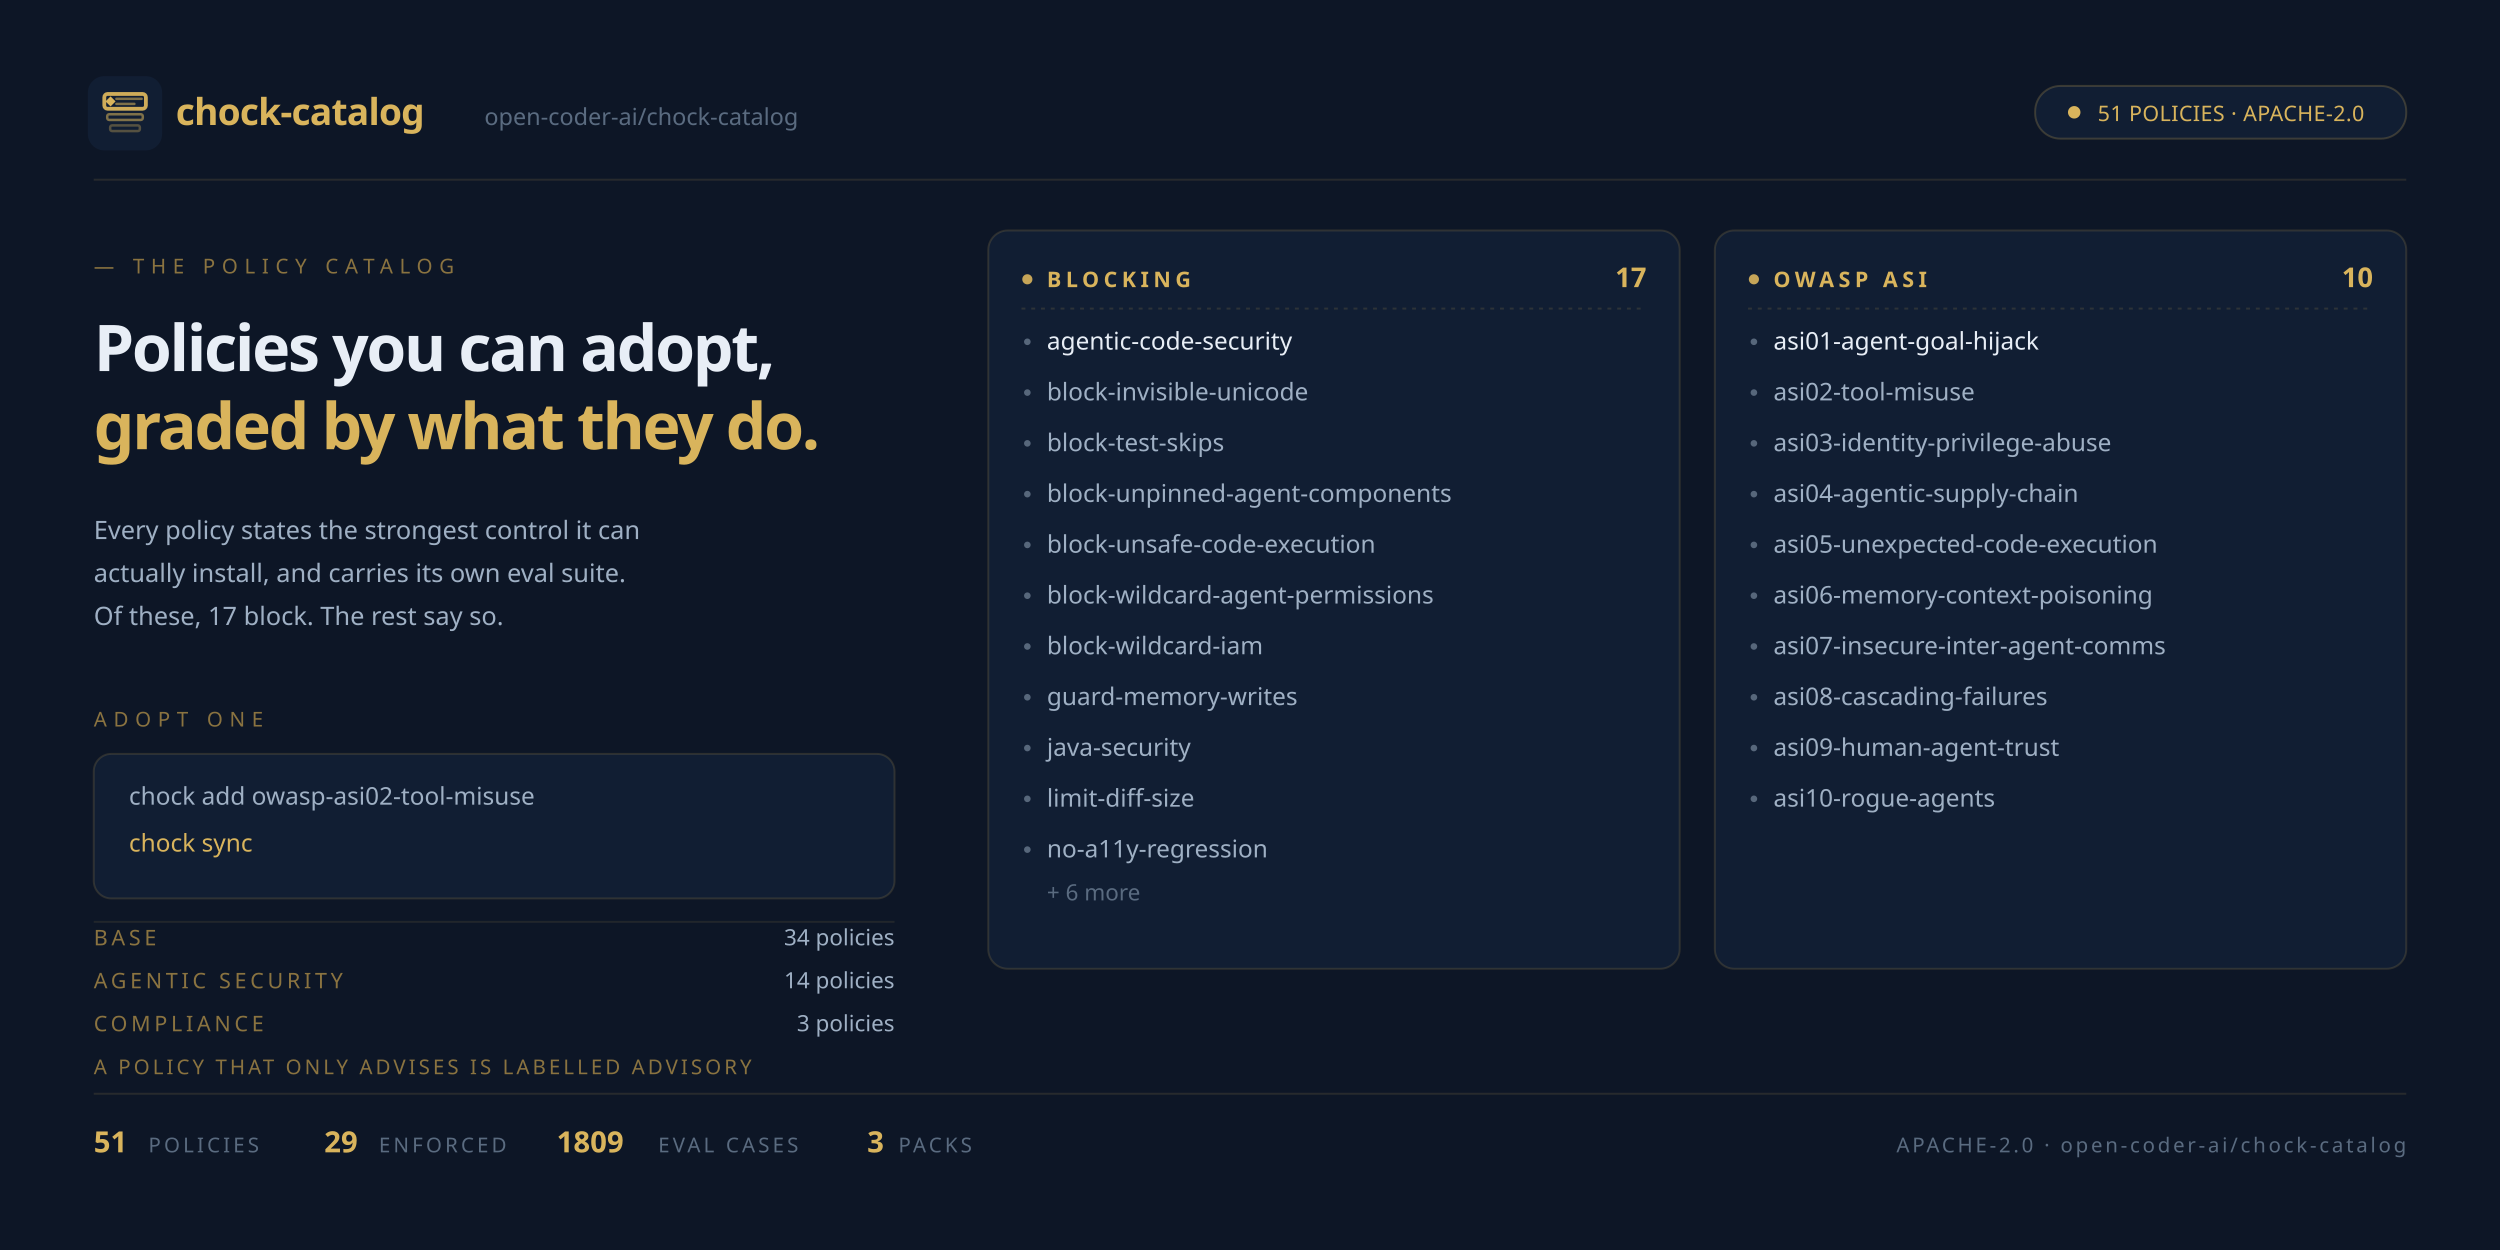
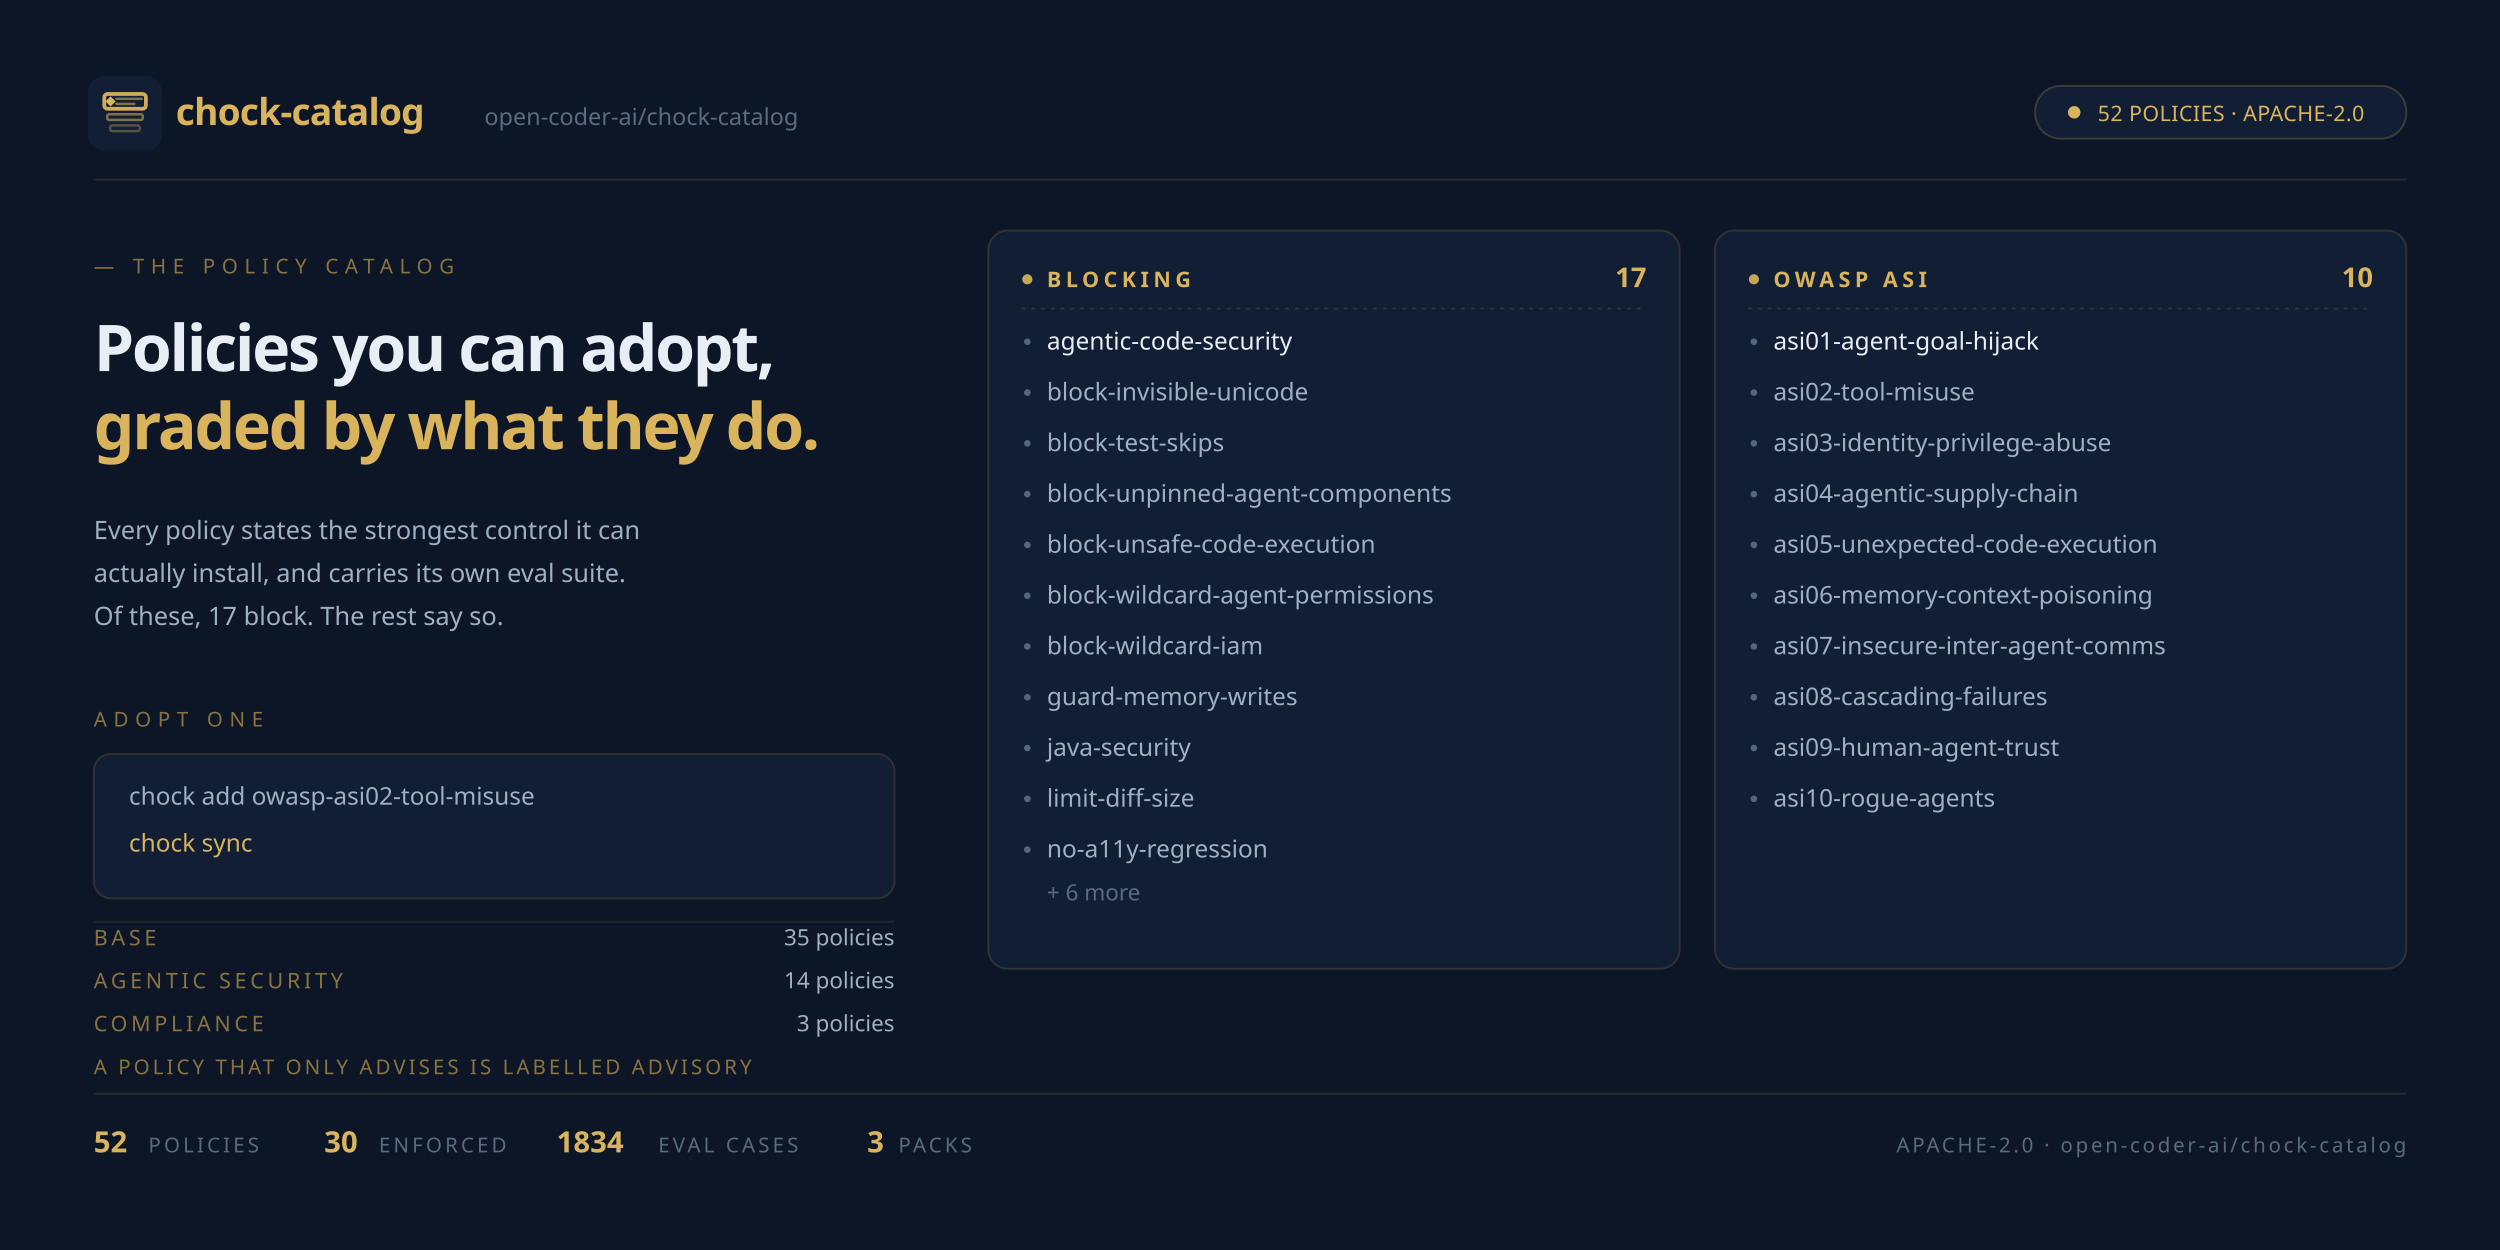
- <svg xmlns="http://www.w3.org/2000/svg" width="1280" height="640" viewBox="0 0 1280 640" role="img" aria-label="chock-catalog — the policy catalog for chock: policies you can adopt, graded by what they actually enforce. 51 policies across 3 packs (agentic-security 14, base 34, compliance 3); 29 enforced (20 at commit, 9 at pre-tool-use) and 22 advisory; 1809 eval cases. The 17 blocking policies: agentic-code-security, block-invisible-unicode, block-test-skips, block-unpinned-agent-components, block-unsafe-code-execution, block-wildcard-agent-permissions, block-wildcard-iam, guard-memory-writes, java-security, limit-diff-size, no-a11y-regression, pin-github-actions, protect-main-branch, protect-test-integrity, scan-secrets, scan-suppression-markers, verify-dependency-exists. Full OWASP Agentic Security Initiative top ten coverage, ASI01 through ASI10. Apache-2.0.">
+ <svg xmlns="http://www.w3.org/2000/svg" width="1280" height="640" viewBox="0 0 1280 640" role="img" aria-label="chock-catalog — the policy catalog for chock: policies you can adopt, graded by what they actually enforce. 52 policies across 3 packs (agentic-security 14, base 35, compliance 3); 30 enforced (20 at commit, 10 at pre-tool-use) and 22 advisory; 1834 eval cases. The 17 blocking policies: agentic-code-security, block-invisible-unicode, block-test-skips, block-unpinned-agent-components, block-unsafe-code-execution, block-wildcard-agent-permissions, block-wildcard-iam, guard-memory-writes, java-security, limit-diff-size, no-a11y-regression, pin-github-actions, protect-main-branch, protect-test-integrity, scan-secrets, scan-suppression-markers, verify-dependency-exists. Full OWASP Agentic Security Initiative top ten coverage, ASI01 through ASI10. Apache-2.0.">
  <rect width="1280" height="640" fill="#0D1626" />
  <rect x="45.0" y="39.0" width="38" height="38" rx="8.4" fill="#111E33" />
  <rect x="56.4" y="64.2" width="15.2" height="2.9" rx="1.0" fill="none" stroke="#D9B45C" stroke-width="1.29" stroke-opacity="0.34" />
  <rect x="54.9" y="58.5" width="18.2" height="2.9" rx="1.0" fill="none" stroke="#D9B45C" stroke-width="1.29" stroke-opacity="0.55" />
  <rect x="53.4" y="48.1" width="21.3" height="7.6" rx="1.7" fill="none" stroke="#D9B45C" stroke-width="1.94" stroke-opacity="0.95" />
  <rect x="54.77" y="50.10" width="3.65" height="3.65" transform="rotate(45 56.59 51.92)" fill="#D9B45C" />
  <line x1="59.6" y1="50.6" x2="72.5" y2="50.6" stroke="#D9B45C" stroke-width="1.29" stroke-opacity="0.55" stroke-linecap="round" />
  <line x1="59.6" y1="53.2" x2="68.8" y2="53.2" stroke="#D9B45C" stroke-width="1.29" stroke-opacity="0.55" stroke-linecap="round" />
  <text x="90" y="64" font-family="Geist Mono" font-size="19" font-weight="700" letter-spacing="-0.4" fill="#D9B45C">chock-catalog</text>
  <text x="248" y="64" font-family="Geist Mono" font-size="12" fill="#5A6B80">open-coder-ai/chock-catalog</text>
  <rect x="1042" y="44" width="190" height="27" rx="13" fill="#111E33" stroke="#D9B45C" stroke-opacity="0.22" />
  <circle cx="1062" cy="57.5" r="3.2" fill="#D9B45C" />
-   <text x="1074" y="62" font-family="Geist Mono" font-size="11" letter-spacing="0.2" fill="#D9B45C">51 POLICIES · APACHE-2.0</text>
+   <text x="1074" y="62" font-family="Geist Mono" font-size="11" letter-spacing="0.2" fill="#D9B45C">52 POLICIES · APACHE-2.0</text>
  <line x1="48" y1="92" x2="1232" y2="92" stroke="#D9B45C" stroke-opacity="0.13" stroke-width="1" />
  <text x="48" y="140" font-family="Geist Mono" font-size="10.5" letter-spacing="3.4" fill="#8A7340">— THE POLICY CATALOG</text>
  <text x="48" y="190" font-family="Geist Mono" font-size="33" font-weight="700" letter-spacing="-1.2" fill="#E8EEF6">Policies you can adopt,</text>
  <text x="48" y="230" font-family="Geist Mono" font-size="33" font-weight="700" letter-spacing="-1.2" fill="#D9B45C">graded by what they do.</text>
  <text x="48" y="276" font-family="Geist Mono" font-size="13" fill="#9FB0C4">Every policy states the strongest control it can</text>
  <text x="48" y="298" font-family="Geist Mono" font-size="13" fill="#9FB0C4">actually install, and carries its own eval suite.</text>
  <text x="48" y="320" font-family="Geist Mono" font-size="13" fill="#9FB0C4">Of these, 17 block. The rest say so.</text>
  <text x="48" y="372" font-family="Geist Mono" font-size="10.5" letter-spacing="3.4" fill="#8A7340">ADOPT ONE</text>
  <rect x="48" y="386" width="410" height="74" rx="9" fill="#111E33" stroke="#D9B45C" stroke-opacity="0.16" />
  <text x="66" y="412" font-family="Geist Mono" font-size="12.5" fill="#9FB0C4">chock add owasp-asi02-tool-misuse</text>
  <text x="66" y="436" font-family="Geist Mono" font-size="12.5" fill="#D9B45C">chock sync</text>
  <line x1="48" y1="472" x2="458" y2="472" stroke="#D9B45C" stroke-opacity="0.10" stroke-width="1" />
  <text x="48" y="484" font-family="Geist Mono" font-size="11" letter-spacing="1.9" fill="#8A7340">BASE</text>
-   <text x="458" y="484" font-family="Geist Mono" font-size="11.5" text-anchor="end" fill="#9FB0C4">34 policies</text>
+   <text x="458" y="484" font-family="Geist Mono" font-size="11.5" text-anchor="end" fill="#9FB0C4">35 policies</text>
  <text x="48" y="506" font-family="Geist Mono" font-size="11" letter-spacing="1.9" fill="#8A7340">AGENTIC SECURITY</text>
  <text x="458" y="506" font-family="Geist Mono" font-size="11.5" text-anchor="end" fill="#9FB0C4">14 policies</text>
  <text x="48" y="528" font-family="Geist Mono" font-size="11" letter-spacing="1.9" fill="#8A7340">COMPLIANCE</text>
  <text x="458" y="528" font-family="Geist Mono" font-size="11.5" text-anchor="end" fill="#9FB0C4">3 policies</text>
  <text x="48" y="550" font-family="Geist Mono" font-size="10.5" letter-spacing="1.55" fill="#8A7340">A POLICY THAT ONLY ADVISES IS LABELLED ADVISORY</text>
  <rect x="506" y="118" width="354" height="378" rx="10" fill="#111E33" stroke="#D9B45C" stroke-opacity="0.16" stroke-width="1" />
  <circle cx="526" cy="143" r="2.6" fill="#D9B45C" fill-opacity="0.9" />
  <text x="536" y="147" font-family="Geist Mono" font-size="11" font-weight="700" letter-spacing="2.3" fill="#D9B45C">BLOCKING</text>
  <text x="843" y="147" font-family="Geist Mono" font-size="14" font-weight="700" text-anchor="end" fill="#D9B45C">17</text>
  <line x1="523" y1="158" x2="843" y2="158" stroke="#D9B45C" stroke-opacity="0.14" stroke-width="1" stroke-dasharray="2 3" />
  <circle cx="526" cy="175" r="1.7" fill="#9FB0C4" fill-opacity="0.5" />
  <text x="536" y="179" font-family="Geist Mono" font-size="12.5" fill="#E8EEF6">agentic-code-security</text>
  <circle cx="526" cy="201" r="1.7" fill="#9FB0C4" fill-opacity="0.5" />
  <text x="536" y="205" font-family="Geist Mono" font-size="12.5" fill="#9FB0C4">block-invisible-unicode</text>
  <circle cx="526" cy="227" r="1.7" fill="#9FB0C4" fill-opacity="0.5" />
  <text x="536" y="231" font-family="Geist Mono" font-size="12.5" fill="#9FB0C4">block-test-skips</text>
  <circle cx="526" cy="253" r="1.7" fill="#9FB0C4" fill-opacity="0.5" />
  <text x="536" y="257" font-family="Geist Mono" font-size="12.5" fill="#9FB0C4">block-unpinned-agent-components</text>
  <circle cx="526" cy="279" r="1.7" fill="#9FB0C4" fill-opacity="0.5" />
  <text x="536" y="283" font-family="Geist Mono" font-size="12.5" fill="#9FB0C4">block-unsafe-code-execution</text>
  <circle cx="526" cy="305" r="1.7" fill="#9FB0C4" fill-opacity="0.5" />
  <text x="536" y="309" font-family="Geist Mono" font-size="12.5" fill="#9FB0C4">block-wildcard-agent-permissions</text>
  <circle cx="526" cy="331" r="1.7" fill="#9FB0C4" fill-opacity="0.5" />
  <text x="536" y="335" font-family="Geist Mono" font-size="12.5" fill="#9FB0C4">block-wildcard-iam</text>
  <circle cx="526" cy="357" r="1.7" fill="#9FB0C4" fill-opacity="0.5" />
  <text x="536" y="361" font-family="Geist Mono" font-size="12.5" fill="#9FB0C4">guard-memory-writes</text>
  <circle cx="526" cy="383" r="1.7" fill="#9FB0C4" fill-opacity="0.5" />
  <text x="536" y="387" font-family="Geist Mono" font-size="12.5" fill="#9FB0C4">java-security</text>
  <circle cx="526" cy="409" r="1.7" fill="#9FB0C4" fill-opacity="0.5" />
  <text x="536" y="413" font-family="Geist Mono" font-size="12.5" fill="#9FB0C4">limit-diff-size</text>
  <circle cx="526" cy="435" r="1.7" fill="#9FB0C4" fill-opacity="0.5" />
  <text x="536" y="439" font-family="Geist Mono" font-size="12.5" fill="#9FB0C4">no-a11y-regression</text>
  <text x="536" y="461" font-family="Geist Mono" font-size="11.5" fill="#5A6B80">+ 6 more</text>
  <rect x="878" y="118" width="354" height="378" rx="10" fill="#111E33" stroke="#D9B45C" stroke-opacity="0.16" stroke-width="1" />
  <circle cx="898" cy="143" r="2.6" fill="#D9B45C" fill-opacity="0.9" />
  <text x="908" y="147" font-family="Geist Mono" font-size="11" font-weight="700" letter-spacing="2.3" fill="#D9B45C">OWASP ASI</text>
  <text x="1215" y="147" font-family="Geist Mono" font-size="14" font-weight="700" text-anchor="end" fill="#D9B45C">10</text>
  <line x1="895" y1="158" x2="1215" y2="158" stroke="#D9B45C" stroke-opacity="0.14" stroke-width="1" stroke-dasharray="2 3" />
  <circle cx="898" cy="175" r="1.7" fill="#9FB0C4" fill-opacity="0.5" />
  <text x="908" y="179" font-family="Geist Mono" font-size="12.5" fill="#E8EEF6">asi01-agent-goal-hijack</text>
  <circle cx="898" cy="201" r="1.7" fill="#9FB0C4" fill-opacity="0.5" />
  <text x="908" y="205" font-family="Geist Mono" font-size="12.5" fill="#9FB0C4">asi02-tool-misuse</text>
  <circle cx="898" cy="227" r="1.7" fill="#9FB0C4" fill-opacity="0.5" />
  <text x="908" y="231" font-family="Geist Mono" font-size="12.5" fill="#9FB0C4">asi03-identity-privilege-abuse</text>
  <circle cx="898" cy="253" r="1.7" fill="#9FB0C4" fill-opacity="0.5" />
  <text x="908" y="257" font-family="Geist Mono" font-size="12.5" fill="#9FB0C4">asi04-agentic-supply-chain</text>
  <circle cx="898" cy="279" r="1.7" fill="#9FB0C4" fill-opacity="0.5" />
  <text x="908" y="283" font-family="Geist Mono" font-size="12.5" fill="#9FB0C4">asi05-unexpected-code-execution</text>
  <circle cx="898" cy="305" r="1.7" fill="#9FB0C4" fill-opacity="0.5" />
  <text x="908" y="309" font-family="Geist Mono" font-size="12.5" fill="#9FB0C4">asi06-memory-context-poisoning</text>
  <circle cx="898" cy="331" r="1.7" fill="#9FB0C4" fill-opacity="0.5" />
  <text x="908" y="335" font-family="Geist Mono" font-size="12.5" fill="#9FB0C4">asi07-insecure-inter-agent-comms</text>
  <circle cx="898" cy="357" r="1.7" fill="#9FB0C4" fill-opacity="0.5" />
  <text x="908" y="361" font-family="Geist Mono" font-size="12.5" fill="#9FB0C4">asi08-cascading-failures</text>
  <circle cx="898" cy="383" r="1.7" fill="#9FB0C4" fill-opacity="0.5" />
  <text x="908" y="387" font-family="Geist Mono" font-size="12.5" fill="#9FB0C4">asi09-human-agent-trust</text>
  <circle cx="898" cy="409" r="1.7" fill="#9FB0C4" fill-opacity="0.5" />
  <text x="908" y="413" font-family="Geist Mono" font-size="12.5" fill="#9FB0C4">asi10-rogue-agents</text>
  <line x1="48" y1="560" x2="1232" y2="560" stroke="#D9B45C" stroke-opacity="0.13" stroke-width="1" />
-   <text x="48" y="590" font-family="Geist Mono" font-size="15" font-weight="700" fill="#D9B45C">51</text>
+   <text x="48" y="590" font-family="Geist Mono" font-size="15" font-weight="700" fill="#D9B45C">52</text>
  <text x="76" y="590" font-family="Geist Mono" font-size="10.5" letter-spacing="1.6" fill="#5A6B80">POLICIES</text>
-   <text x="166" y="590" font-family="Geist Mono" font-size="15" font-weight="700" fill="#D9B45C">29</text>
+   <text x="166" y="590" font-family="Geist Mono" font-size="15" font-weight="700" fill="#D9B45C">30</text>
  <text x="194" y="590" font-family="Geist Mono" font-size="10.5" letter-spacing="1.6" fill="#5A6B80">ENFORCED</text>
-   <text x="285" y="590" font-family="Geist Mono" font-size="15" font-weight="700" fill="#D9B45C">1809</text>
+   <text x="285" y="590" font-family="Geist Mono" font-size="15" font-weight="700" fill="#D9B45C">1834</text>
  <text x="337" y="590" font-family="Geist Mono" font-size="10.5" letter-spacing="1.6" fill="#5A6B80">EVAL CASES</text>
  <text x="444" y="590" font-family="Geist Mono" font-size="15" font-weight="700" fill="#D9B45C">3</text>
  <text x="460" y="590" font-family="Geist Mono" font-size="10.5" letter-spacing="1.6" fill="#5A6B80">PACKS</text>
  <text x="1232" y="590" font-family="Geist Mono" font-size="10.5" letter-spacing="1.4" text-anchor="end" fill="#5A6B80">APACHE-2.0 · open-coder-ai/chock-catalog</text>
</svg>
